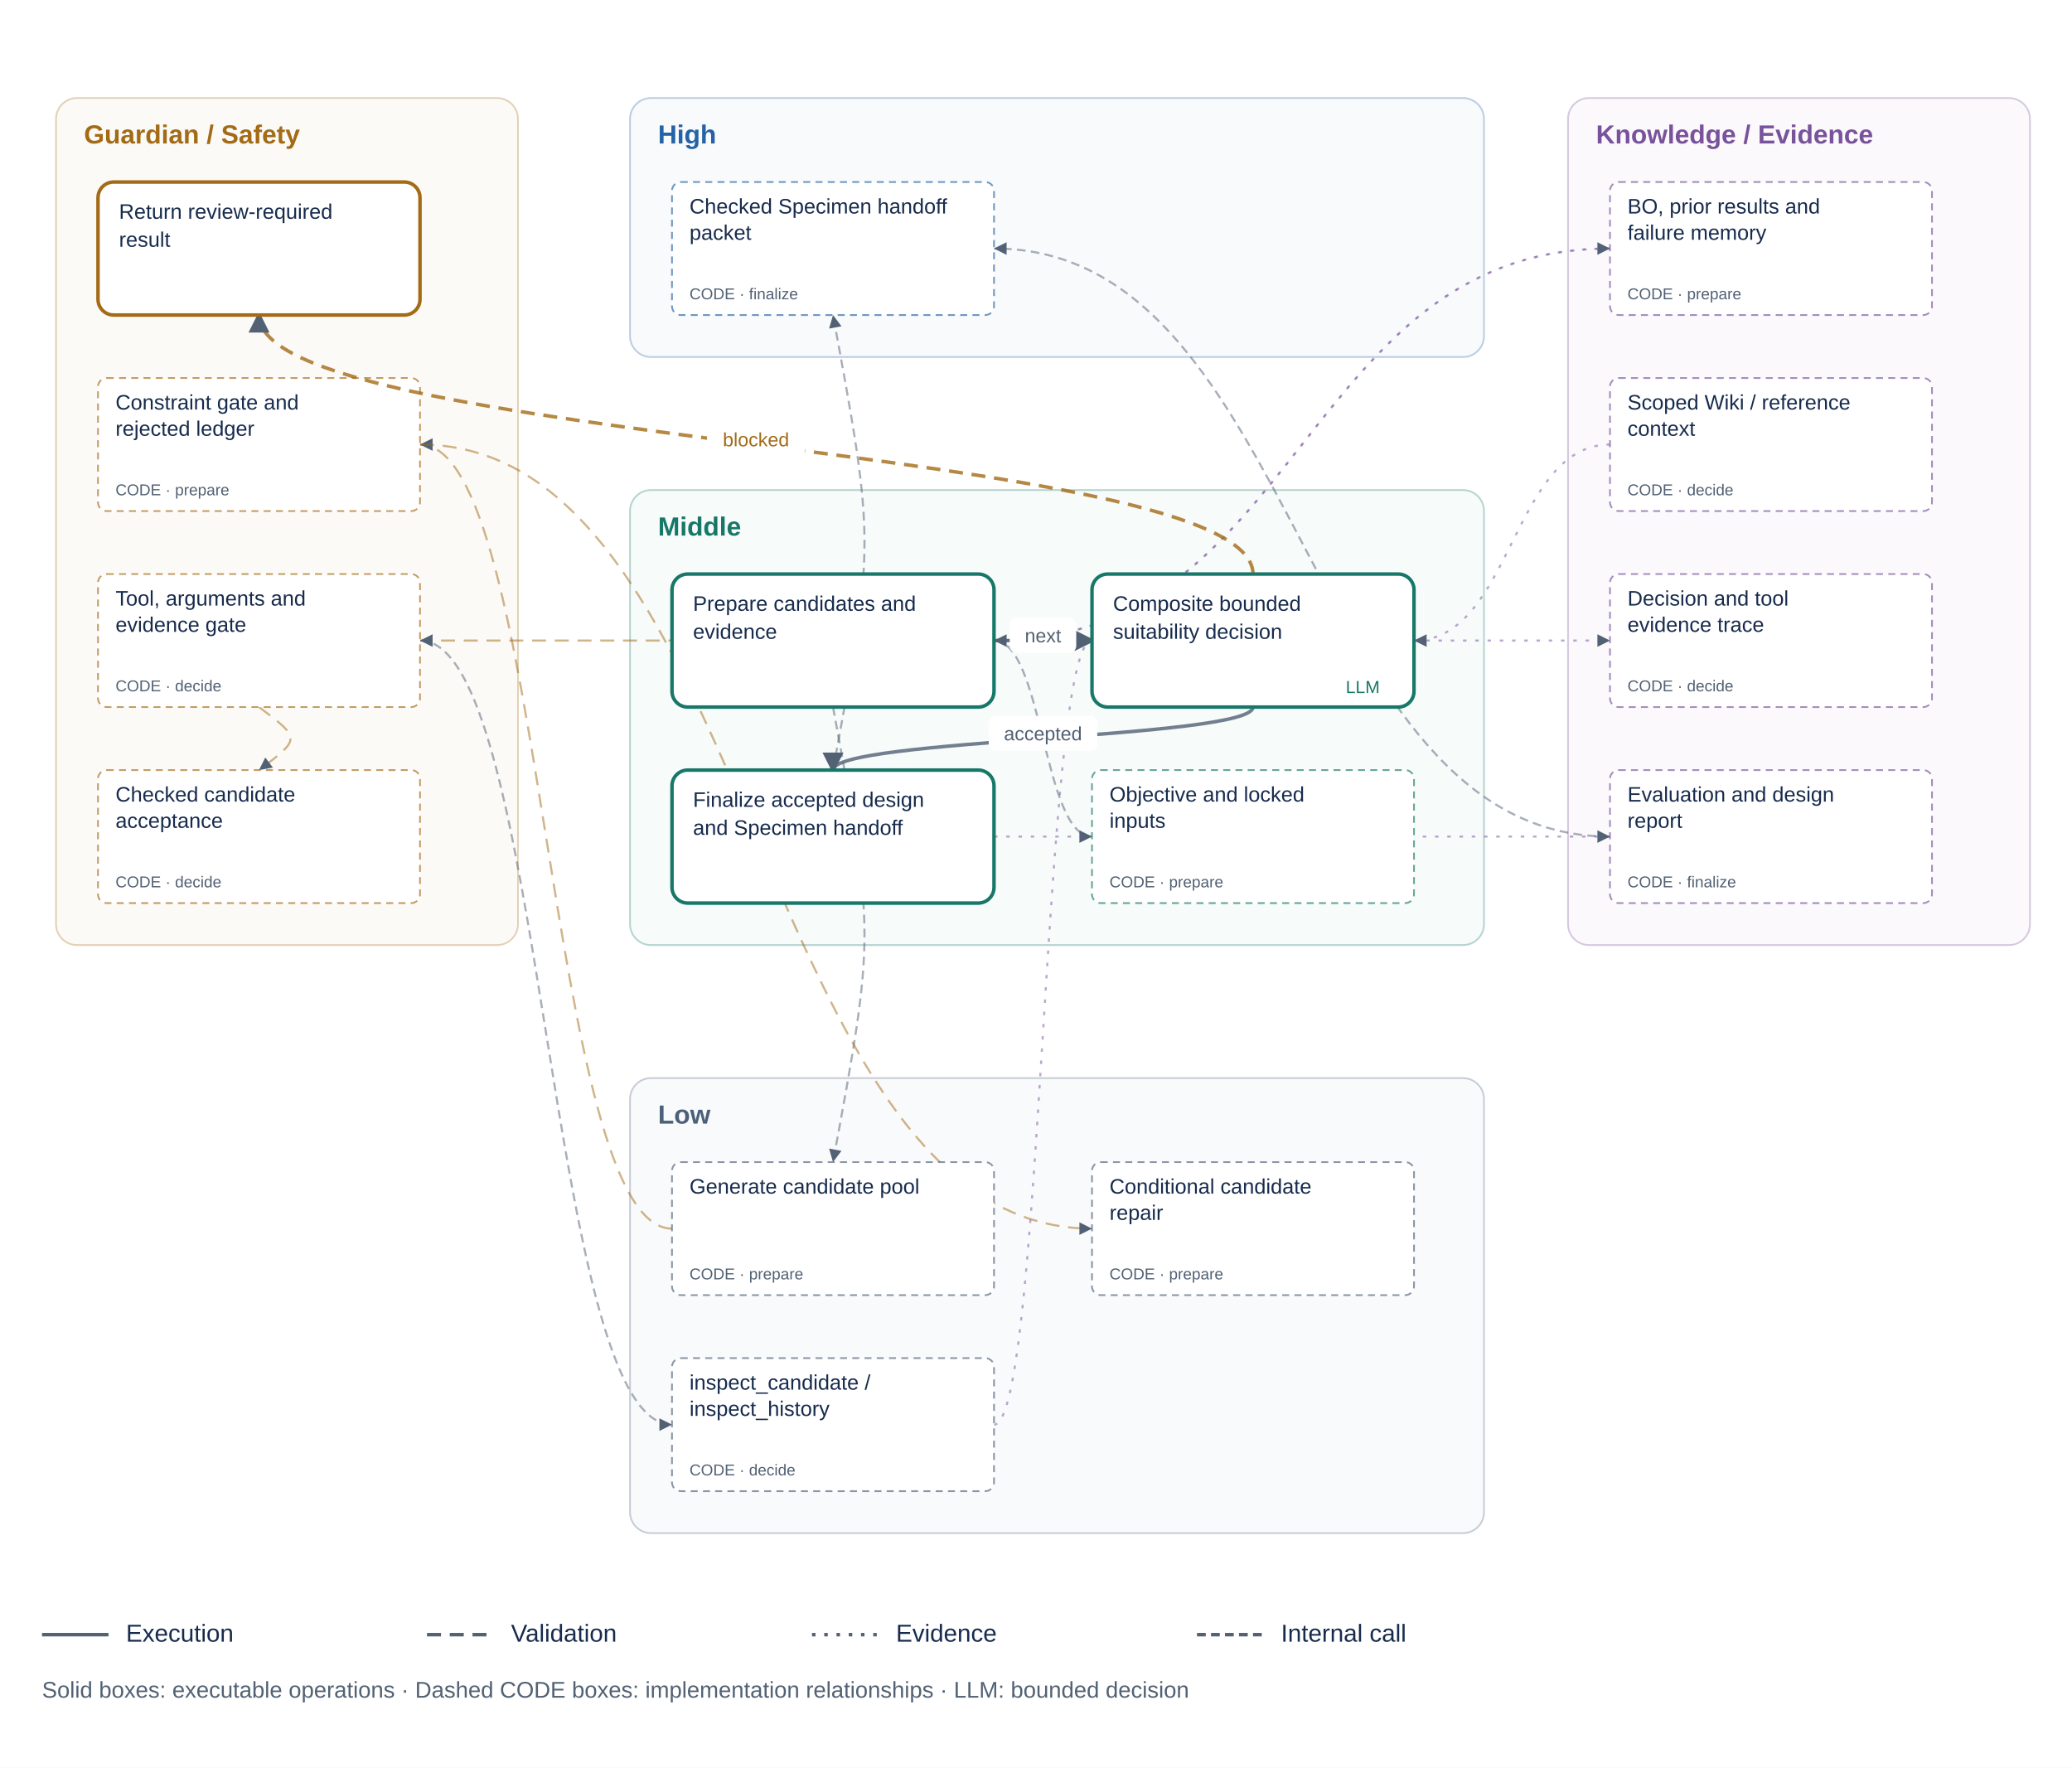
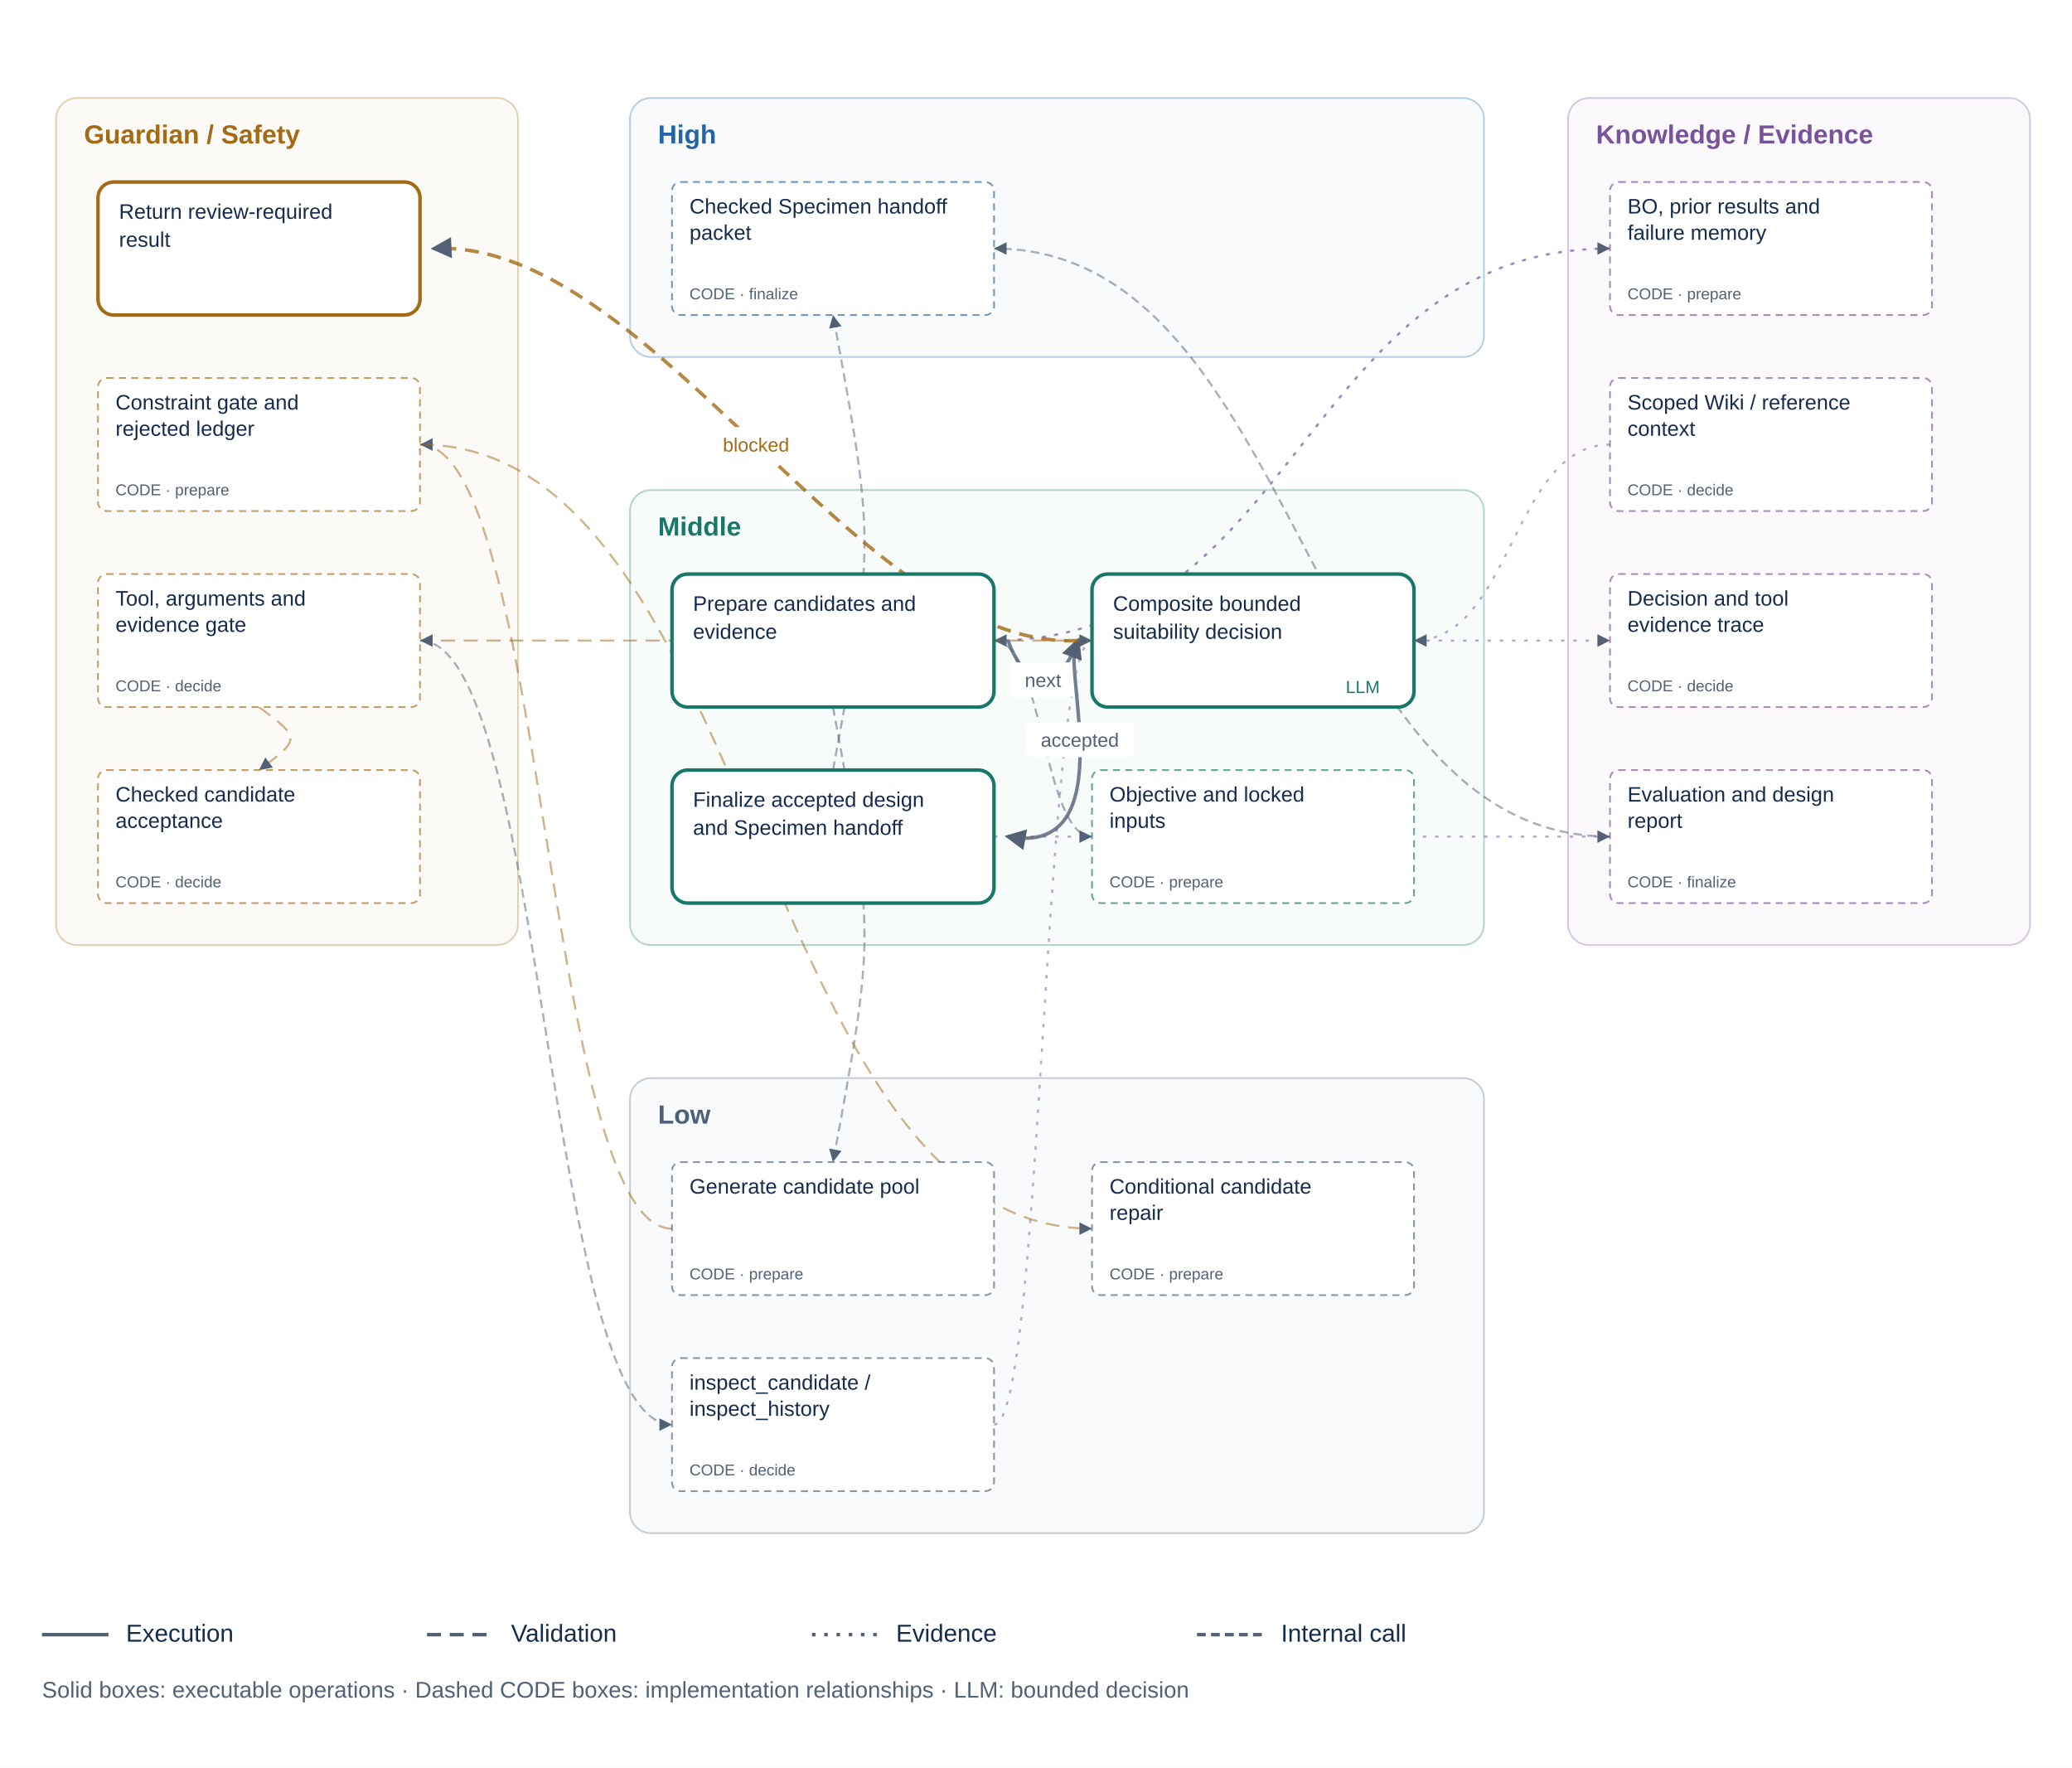
<svg xmlns="http://www.w3.org/2000/svg" data-theme="document" viewBox="0 0 1184 1010" role="img" aria-label="Design Agent Module five-area internal graph" style="font-family:Arial,sans-serif;background:#ffffff">
  <rect width="100%" height="100%" fill="#ffffff" />
  <defs>
    <marker id="control-arrow" markerWidth="6" markerHeight="6" refX="5" refY="3" orient="auto">
      <path d="M0,0 L6,3 L0,6z" fill="#526174" />
    </marker>
  </defs>
  <g class="runtime-control-area" data-control-area="high" pointer-events="none">
    <rect x="360" y="56" width="488" height="148" rx="12" fill="#2463a5" fill-opacity=".035" stroke="#2463a5" stroke-opacity=".3" />
    <text x="376" y="82" fill="#2463a5" font-size="15" font-weight="600">High</text>
  </g>
  <g class="runtime-control-area" data-control-area="middle" pointer-events="none">
    <rect x="360" y="280" width="488" height="260" rx="12" fill="#177768" fill-opacity=".035" stroke="#177768" stroke-opacity=".3" />
    <text x="376" y="306" fill="#177768" font-size="15" font-weight="600">Middle</text>
  </g>
  <g class="runtime-control-area" data-control-area="low" pointer-events="none">
    <rect x="360" y="616" width="488" height="260" rx="12" fill="#4c6079" fill-opacity=".035" stroke="#4c6079" stroke-opacity=".3" />
    <text x="376" y="642" fill="#4c6079" font-size="15" font-weight="600">Low</text>
  </g>
  <g class="runtime-control-area" data-control-area="guardian" pointer-events="none">
    <rect x="32" y="56" width="264" height="484" rx="12" fill="#a36b16" fill-opacity=".035" stroke="#a36b16" stroke-opacity=".3" />
    <text x="48" y="82" fill="#a36b16" font-size="15" font-weight="600">Guardian / Safety</text>
  </g>
  <g class="runtime-control-area" data-control-area="knowledge" pointer-events="none">
    <rect x="896" y="56" width="264" height="484" rx="12" fill="#79529c" fill-opacity=".035" stroke="#79529c" stroke-opacity=".3" />
    <text x="912" y="82" fill="#79529c" font-size="15" font-weight="600">Knowledge / Evidence</text>
  </g>
  <defs>
    <marker id="control-detail-arrow" markerWidth="7" markerHeight="7" refX="6" refY="3" orient="auto">
      <path d="M0,0 L6,3 L0,6z" fill="#526174" />
    </marker>
  </defs>
  <g data-implementation-edge="prepare" pointer-events="none">
    <path d="M568,366 C596,366 596,478 624,478" fill="none" stroke="#526174" stroke-opacity=".5" stroke-width="1.2" stroke-dasharray="5 3" marker-end="url(#control-detail-arrow)" />
  </g>
  <g data-implementation-edge="prepare" pointer-events="none">
    <path d="M568,366 C744,366 744,142 920,142" fill="none" stroke="#79529c" stroke-opacity=".5" stroke-width="1.2" stroke-dasharray="2 5" marker-end="url(#control-detail-arrow)" />
  </g>
  <g data-implementation-edge="prepare" pointer-events="none">
    <path d="M476,404 C500,534 500,534 476,664" fill="none" stroke="#526174" stroke-opacity=".5" stroke-width="1.2" stroke-dasharray="5 3" marker-end="url(#control-detail-arrow)" />
  </g>
  <g data-implementation-edge="prepare" pointer-events="none">
    <path d="M384,702 C312,702 312,254 240,254" fill="none" stroke="#a36b16" stroke-opacity=".5" stroke-width="1.2" stroke-dasharray="8 5" marker-end="url(#control-detail-arrow)" />
  </g>
  <g data-implementation-edge="prepare" pointer-events="none">
    <path d="M240,254 C432,254 432,702 624,702" fill="none" stroke="#a36b16" stroke-opacity=".5" stroke-width="1.2" stroke-dasharray="8 5" marker-end="url(#control-detail-arrow)" />
  </g>
  <g data-implementation-edge="prepare" pointer-events="none">
    <path d="M920,142 C744,142 744,366 568,366" fill="none" stroke="#79529c" stroke-opacity=".5" stroke-width="1.2" stroke-dasharray="2 5" marker-end="url(#control-detail-arrow)" />
  </g>
  <g data-implementation-edge="decide" pointer-events="none">
    <path d="M920,254 C864,254 864,366 808,366" fill="none" stroke="#79529c" stroke-opacity=".5" stroke-width="1.2" stroke-dasharray="2 5" marker-end="url(#control-detail-arrow)" />
  </g>
  <g data-implementation-edge="decide" pointer-events="none">
    <path d="M624,366 C432,366 432,366 240,366" fill="none" stroke="#a36b16" stroke-opacity=".5" stroke-width="1.2" stroke-dasharray="8 5" marker-end="url(#control-detail-arrow)" />
  </g>
  <g data-implementation-edge="decide" pointer-events="none">
    <path d="M240,366 C312,366 312,814 384,814" fill="none" stroke="#526174" stroke-opacity=".5" stroke-width="1.2" stroke-dasharray="5 3" marker-end="url(#control-detail-arrow)" />
  </g>
  <g data-implementation-edge="decide" pointer-events="none">
    <path d="M568,814 C596,814 596,366 624,366" fill="none" stroke="#79529c" stroke-opacity=".5" stroke-width="1.2" stroke-dasharray="2 5" marker-end="url(#control-detail-arrow)" />
  </g>
  <g data-implementation-edge="decide" pointer-events="none">
    <path d="M148,404 C172,422 172,422 148,440" fill="none" stroke="#a36b16" stroke-opacity=".5" stroke-width="1.2" stroke-dasharray="8 5" marker-end="url(#control-detail-arrow)" />
  </g>
  <g data-implementation-edge="decide" pointer-events="none">
    <path d="M808,366 C864,366 864,366 920,366" fill="none" stroke="#79529c" stroke-opacity=".5" stroke-width="1.2" stroke-dasharray="2 5" marker-end="url(#control-detail-arrow)" />
  </g>
  <g data-implementation-edge="finalize" pointer-events="none">
    <path d="M568,478 C744,478 744,478 920,478" fill="none" stroke="#79529c" stroke-opacity=".5" stroke-width="1.2" stroke-dasharray="2 5" marker-end="url(#control-detail-arrow)" />
  </g>
  <g data-implementation-edge="finalize" pointer-events="none">
    <path d="M920,478 C744,478 744,142 568,142" fill="none" stroke="#526174" stroke-opacity=".5" stroke-width="1.2" stroke-dasharray="5 3" marker-end="url(#control-detail-arrow)" />
  </g>
  <g data-implementation-edge="finalize" pointer-events="none">
    <path d="M476,440 C500,310 500,310 476,180" fill="none" stroke="#526174" stroke-opacity=".5" stroke-width="1.2" stroke-dasharray="5 3" marker-end="url(#control-detail-arrow)" />
  </g>
  <g data-implementation-node="prepare::contract" data-implementation-owner="prepare" pointer-events="auto" role="img" aria-label="Objective and locked inputs; code-owned; DesignAgent._objective_contract">
    <rect x="624" y="440" width="184" height="76" rx="5" fill="#ffffff" stroke="#177768" stroke-opacity=".65" stroke-dasharray="4 3" />
    <text x="634" y="458" fill="#172b4d" font-size="12">Objective and locked</text>
    <text x="634" y="473" fill="#172b4d" font-size="12">inputs</text>
    <text x="634" y="507" fill="#526174" font-size="9">CODE · prepare</text>
  </g>
  <g data-implementation-node="prepare::history" data-implementation-owner="prepare" pointer-events="auto" role="img" aria-label="BO, prior results and failure memory; code-owned; DesignAgent._prepare_design_payload">
    <rect x="920" y="104" width="184" height="76" rx="5" fill="#ffffff" stroke="#79529c" stroke-opacity=".65" stroke-dasharray="4 3" />
    <text x="930" y="122" fill="#172b4d" font-size="12">BO, prior results and</text>
    <text x="930" y="137" fill="#172b4d" font-size="12">failure memory</text>
    <text x="930" y="171" fill="#526174" font-size="9">CODE · prepare</text>
  </g>
  <g data-implementation-node="prepare::generate" data-implementation-owner="prepare" pointer-events="auto" role="img" aria-label="Generate candidate pool; code-owned; DesignAgent._candidate_pool">
    <rect x="384" y="664" width="184" height="76" rx="5" fill="#ffffff" stroke="#4c6079" stroke-opacity=".65" stroke-dasharray="4 3" />
    <text x="394" y="682" fill="#172b4d" font-size="12">Generate candidate pool</text>
    <text x="394" y="731" fill="#526174" font-size="9">CODE · prepare</text>
  </g>
  <g data-implementation-node="prepare::constraints" data-implementation-owner="prepare" pointer-events="auto" role="img" aria-label="Constraint gate and rejected ledger; code-owned; DesignAgent._filter_candidates">
    <rect x="56" y="216" width="184" height="76" rx="5" fill="#ffffff" stroke="#a36b16" stroke-opacity=".65" stroke-dasharray="4 3" />
    <text x="66" y="234" fill="#172b4d" font-size="12">Constraint gate and</text>
    <text x="66" y="249" fill="#172b4d" font-size="12">rejected ledger</text>
    <text x="66" y="283" fill="#526174" font-size="9">CODE · prepare</text>
  </g>
  <g data-implementation-node="prepare::repair" data-implementation-owner="prepare" pointer-events="auto" role="img" aria-label="Conditional candidate repair; code-owned; DesignAgent._safe_seed_candidate">
    <rect x="624" y="664" width="184" height="76" rx="5" fill="#ffffff" stroke="#4c6079" stroke-opacity=".65" stroke-dasharray="4 3" />
    <text x="634" y="682" fill="#172b4d" font-size="12">Conditional candidate</text>
    <text x="634" y="697" fill="#172b4d" font-size="12">repair</text>
    <text x="634" y="731" fill="#526174" font-size="9">CODE · prepare</text>
  </g>
  <g data-implementation-node="decide::references" data-implementation-owner="decide" pointer-events="auto" role="img" aria-label="Scoped Wiki / reference context; code-owned; build_reference_context">
    <rect x="920" y="216" width="184" height="76" rx="5" fill="#ffffff" stroke="#79529c" stroke-opacity=".65" stroke-dasharray="4 3" />
    <text x="930" y="234" fill="#172b4d" font-size="12">Scoped Wiki / reference</text>
    <text x="930" y="249" fill="#172b4d" font-size="12">context</text>
    <text x="930" y="283" fill="#526174" font-size="9">CODE · decide</text>
  </g>
  <g data-implementation-node="decide::choice_gate" data-implementation-owner="decide" pointer-events="auto" role="img" aria-label="Tool, arguments and evidence gate; code-owned; decide_design">
    <rect x="56" y="328" width="184" height="76" rx="5" fill="#ffffff" stroke="#a36b16" stroke-opacity=".65" stroke-dasharray="4 3" />
    <text x="66" y="346" fill="#172b4d" font-size="12">Tool, arguments and</text>
    <text x="66" y="361" fill="#172b4d" font-size="12">evidence gate</text>
    <text x="66" y="395" fill="#526174" font-size="9">CODE · decide</text>
  </g>
  <g data-implementation-node="decide::inspect" data-implementation-owner="decide" pointer-events="auto" role="img" aria-label="inspect_candidate / inspect_history; code-owned; decide_design">
    <rect x="384" y="776" width="184" height="76" rx="5" fill="#ffffff" stroke="#4c6079" stroke-opacity=".65" stroke-dasharray="4 3" />
    <text x="394" y="794" fill="#172b4d" font-size="12">inspect_candidate /</text>
    <text x="394" y="809" fill="#172b4d" font-size="12">inspect_history</text>
    <text x="394" y="843" fill="#526174" font-size="9">CODE · decide</text>
  </g>
  <g data-implementation-node="decide::accept" data-implementation-owner="decide" pointer-events="auto" role="img" aria-label="Checked candidate acceptance; code-owned; candidate_evaluation">
    <rect x="56" y="440" width="184" height="76" rx="5" fill="#ffffff" stroke="#a36b16" stroke-opacity=".65" stroke-dasharray="4 3" />
    <text x="66" y="458" fill="#172b4d" font-size="12">Checked candidate</text>
    <text x="66" y="473" fill="#172b4d" font-size="12">acceptance</text>
    <text x="66" y="507" fill="#526174" font-size="9">CODE · decide</text>
  </g>
  <g data-implementation-node="decide::trace" data-implementation-owner="decide" pointer-events="auto" role="img" aria-label="Decision and tool evidence trace; code-owned; decide_design">
    <rect x="920" y="328" width="184" height="76" rx="5" fill="#ffffff" stroke="#79529c" stroke-opacity=".65" stroke-dasharray="4 3" />
    <text x="930" y="346" fill="#172b4d" font-size="12">Decision and tool</text>
    <text x="930" y="361" fill="#172b4d" font-size="12">evidence trace</text>
    <text x="930" y="395" fill="#526174" font-size="9">CODE · decide</text>
  </g>
  <g data-implementation-node="finalize::report" data-implementation-owner="finalize" pointer-events="auto" role="img" aria-label="Evaluation and design report; code-owned; DesignAgent._design_report">
    <rect x="920" y="440" width="184" height="76" rx="5" fill="#ffffff" stroke="#79529c" stroke-opacity=".65" stroke-dasharray="4 3" />
    <text x="930" y="458" fill="#172b4d" font-size="12">Evaluation and design</text>
    <text x="930" y="473" fill="#172b4d" font-size="12">report</text>
    <text x="930" y="507" fill="#526174" font-size="9">CODE · finalize</text>
  </g>
  <g data-implementation-node="finalize::handoff" data-implementation-owner="finalize" pointer-events="auto" role="img" aria-label="Checked Specimen handoff packet; code-owned; DesignAgent._design_handoff_packet">
    <rect x="384" y="104" width="184" height="76" rx="5" fill="#ffffff" stroke="#2463a5" stroke-opacity=".65" stroke-dasharray="4 3" />
    <text x="394" y="122" fill="#172b4d" font-size="12">Checked Specimen handoff</text>
    <text x="394" y="137" fill="#172b4d" font-size="12">packet</text>
    <text x="394" y="171" fill="#526174" font-size="9">CODE · finalize</text>
  </g>
  <g data-source="prepare" data-target="decide" data-outcome="next" data-kind="execution">
-     <path d="M568,366 C596,366 596,366 624,366" fill="none" stroke="#526174" stroke-opacity=".8" stroke-width="2" stroke-dasharray="" marker-end="url(#control-arrow)" />
-     <rect x="577" y="353" width="38" height="20" rx="4" fill="#ffffff" />
-     <text x="596" y="367" text-anchor="middle" fill="#526174" font-size="11">next</text>
+     <path d="M 576 366 C 587.2 396, 604.8 396, 616 366" fill="none" stroke="#526174" stroke-opacity=".8" stroke-width="2" stroke-dasharray="" marker-end="url(#control-arrow)" />
+     <rect x="577" y="378.5" width="38" height="20" rx="4" fill="#ffffff" />
+     <text x="596" y="392.5" text-anchor="middle" fill="#526174" font-size="11">next</text>
  </g>
  <g data-source="decide" data-target="finalize" data-outcome="accepted" data-kind="execution">
-     <path d="M716,404 C716,422 476,422 476,440" fill="none" stroke="#526174" stroke-opacity=".8" stroke-width="2" stroke-dasharray="" marker-end="url(#control-arrow)" />
-     <rect x="565" y="409" width="62" height="20" rx="4" fill="#ffffff" />
-     <text x="596" y="423" text-anchor="middle" fill="#526174" font-size="11">accepted</text>
+     <path d="M 616 366 C 604.36 373.736, 644.144 490.444, 576 478" fill="none" stroke="#526174" stroke-opacity=".8" stroke-width="2" stroke-dasharray="" marker-end="url(#control-arrow)" />
+     <rect x="586.07" y="412.673" width="62" height="20" rx="4" fill="#ffffff" />
+     <text x="617.07" y="426.673" text-anchor="middle" fill="#526174" font-size="11">accepted</text>
  </g>
  <g data-source="decide" data-target="owner_review" data-outcome="blocked" data-kind="validation">
-     <path d="M716,328 C716,254 148,254 148,180" fill="none" stroke="#a36b16" stroke-opacity=".8" stroke-width="2" stroke-dasharray="8 5" marker-end="url(#control-arrow)" />
-     <rect x="404" y="241" width="56" height="20" rx="4" fill="#ffffff" />
-     <text x="432" y="255" text-anchor="middle" fill="#a36b16" font-size="11">blocked</text>
+     <path d="M 616 366 C 491.733 371.979, 372.267 136.021, 248 142" fill="none" stroke="#a36b16" stroke-opacity=".8" stroke-width="2" stroke-dasharray="8 5" marker-end="url(#control-arrow)" />
+     <rect x="404" y="244" width="56" height="20" rx="4" fill="#ffffff" />
+     <text x="432" y="258" text-anchor="middle" fill="#a36b16" font-size="11">blocked</text>
  </g>
  <g>
    <rect x="384" y="328" width="184" height="76" rx="9" fill="#ffffff" stroke="#177768" stroke-width="2" />
    <text x="396" y="349" fill="#172b4d" font-size="12">Prepare candidates and</text>
    <text x="396" y="365" fill="#172b4d" font-size="12">evidence</text>
  </g>
  <g>
    <rect x="624" y="328" width="184" height="76" rx="9" fill="#ffffff" stroke="#177768" stroke-width="2" />
    <text x="636" y="349" fill="#172b4d" font-size="12">Composite bounded</text>
    <text x="636" y="365" fill="#172b4d" font-size="12">suitability decision</text>
    <text x="769" y="396" fill="#177768" font-size="10">LLM</text>
  </g>
  <g>
    <rect x="384" y="440" width="184" height="76" rx="9" fill="#ffffff" stroke="#177768" stroke-width="2" />
    <text x="396" y="461" fill="#172b4d" font-size="12">Finalize accepted design</text>
    <text x="396" y="477" fill="#172b4d" font-size="12">and Specimen handoff</text>
  </g>
  <g>
    <rect x="56" y="104" width="184" height="76" rx="9" fill="#ffffff" stroke="#a36b16" stroke-width="2" />
    <text x="68" y="125" fill="#172b4d" font-size="12">Return review-required</text>
    <text x="68" y="141" fill="#172b4d" font-size="12">result</text>
  </g>
  <line x1="24" x2="62" y1="934" y2="934" stroke="#526174" stroke-width="2" stroke-dasharray="" />
  <text x="72" y="938" fill="#172b4d" font-size="14">Execution</text>
  <line x1="244" x2="282" y1="934" y2="934" stroke="#526174" stroke-width="2" stroke-dasharray="8 5" />
  <text x="292" y="938" fill="#172b4d" font-size="14">Validation</text>
  <line x1="464" x2="502" y1="934" y2="934" stroke="#526174" stroke-width="2" stroke-dasharray="2 5" />
  <text x="512" y="938" fill="#172b4d" font-size="14">Evidence</text>
  <line x1="684" x2="722" y1="934" y2="934" stroke="#526174" stroke-width="2" stroke-dasharray="5 3" />
  <text x="732" y="938" fill="#172b4d" font-size="14">Internal call</text>
  <text x="24" y="970" fill="#526174" font-size="13">Solid boxes: executable operations · Dashed CODE boxes: implementation relationships · LLM: bounded decision</text>
</svg>
